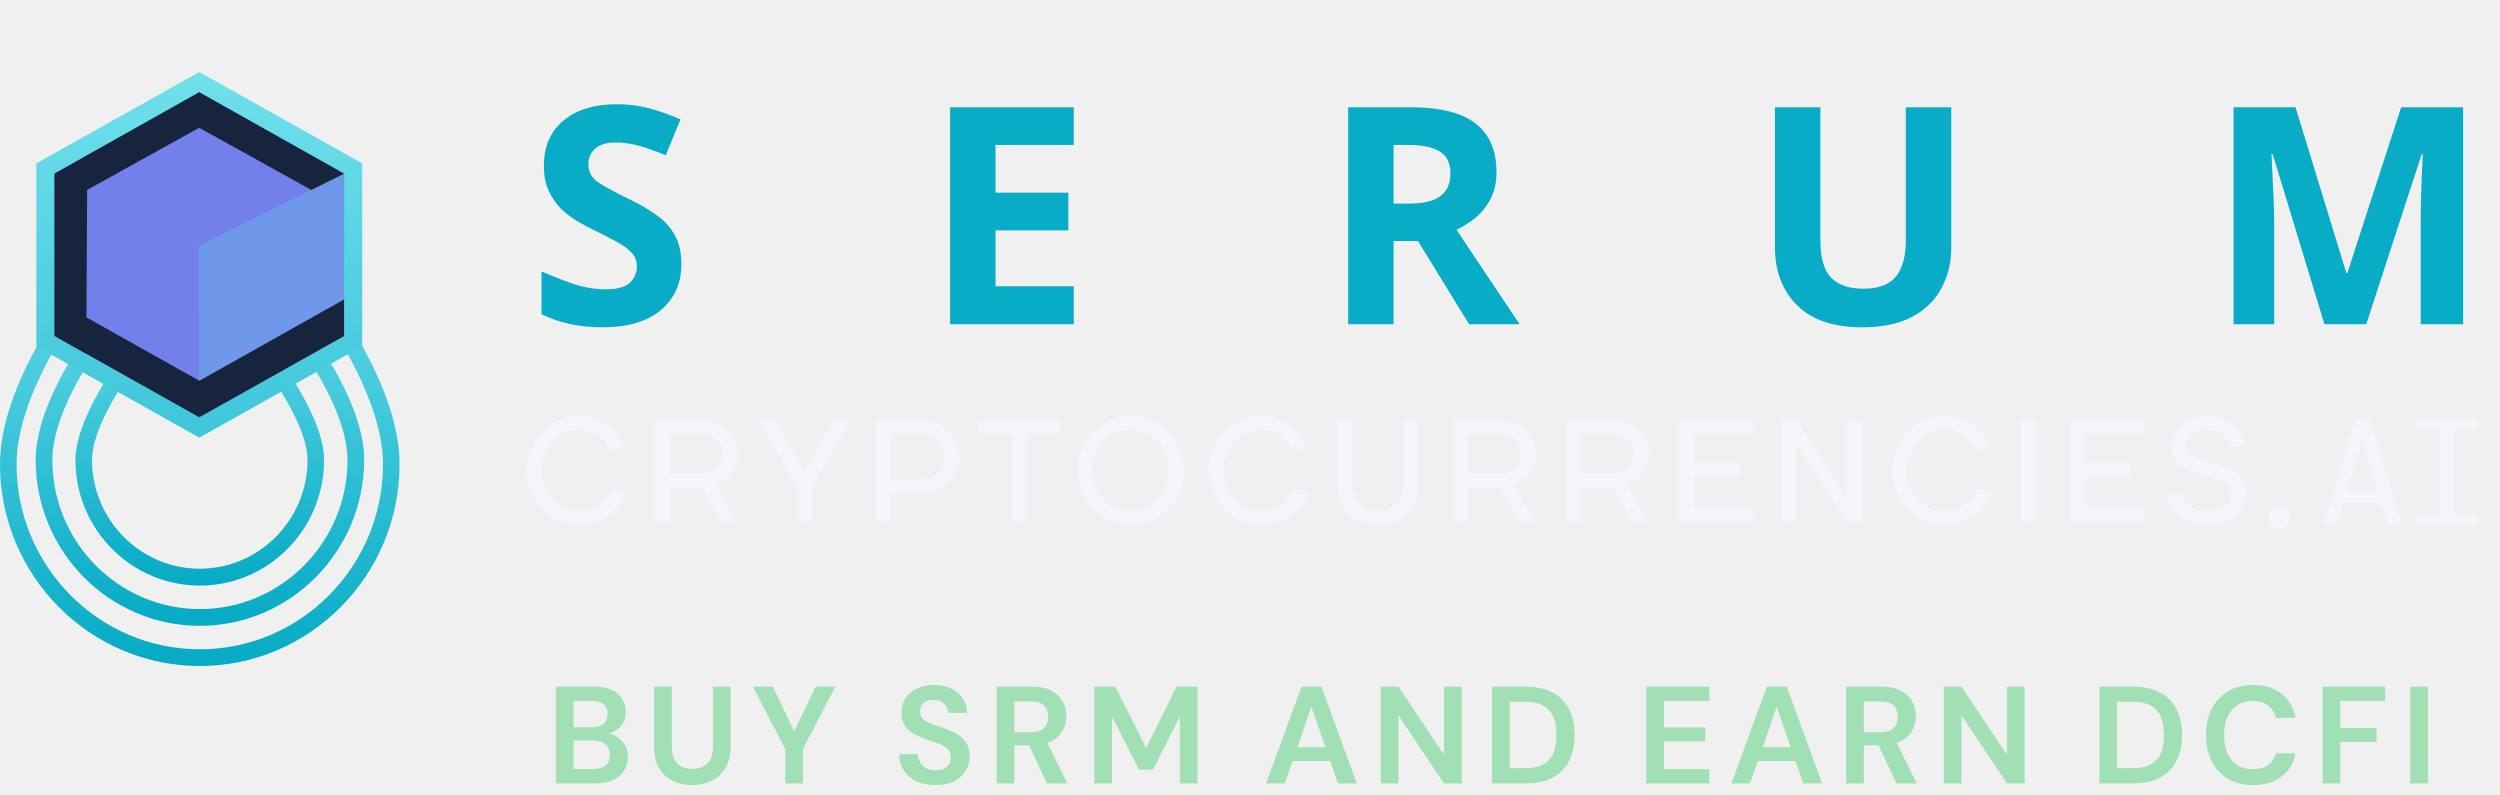
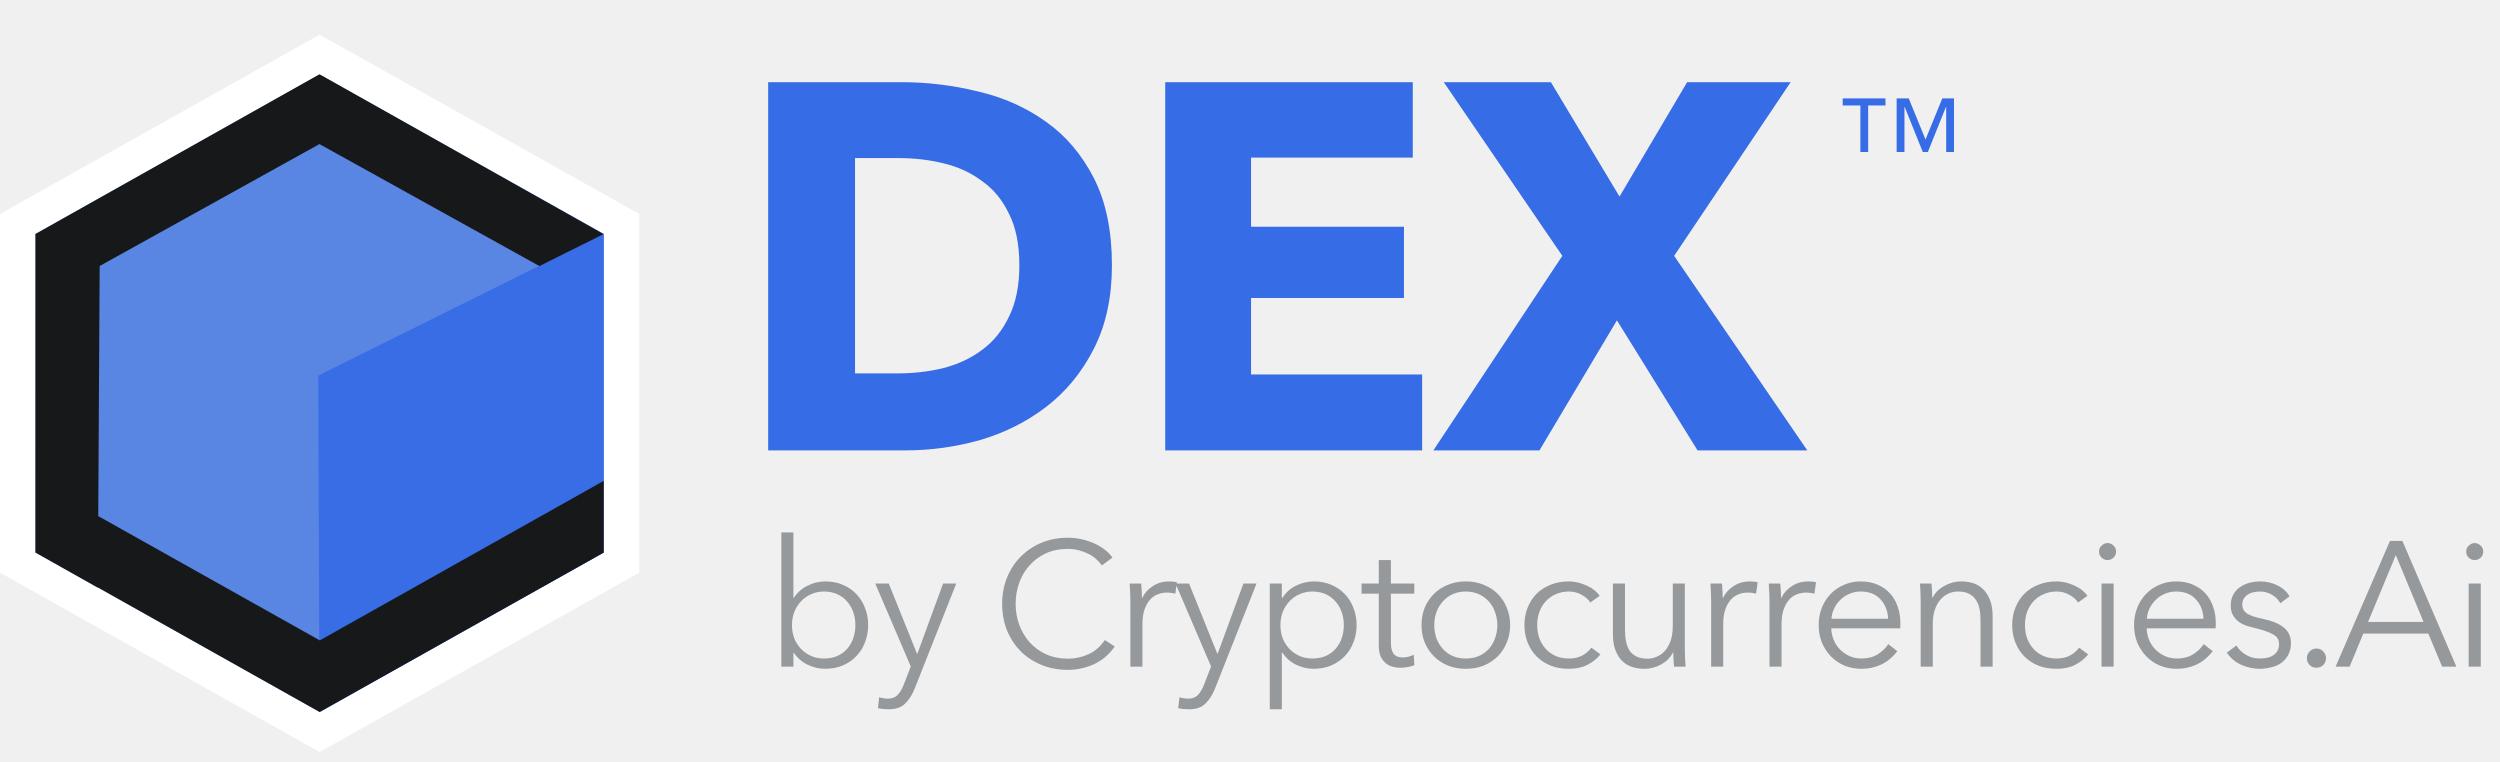
- <svg xmlns="http://www.w3.org/2000/svg" width="217" height="69" viewBox="0 0 217 69" fill="none">
-   <path d="M17.341 50.829C13.612 50.829 10.322 48.913 8.383 46.005C7.225 44.268 6.549 42.177 6.549 39.928C6.549 34.079 16.318 23.751 16.733 23.318L17.244 22.774L17.769 23.304C18.197 23.737 28.132 34.065 28.132 39.914C28.132 42.169 27.455 44.265 26.296 46.005C24.357 48.915 21.068 50.829 17.341 50.829ZM17.258 24.881C16.401 25.817 14.605 27.84 12.822 30.213C9.658 34.428 7.986 37.778 7.986 39.914C7.986 45.12 12.187 49.363 17.341 49.363C22.494 49.363 26.695 45.12 26.695 39.914C26.695 37.778 24.995 34.428 21.776 30.213C19.966 27.854 18.128 25.817 17.258 24.881Z" fill="url(#paint0_linear)" />
-   <path d="M17.341 54.319C9.479 54.319 3.095 47.857 3.095 39.929C3.095 32.168 13.817 21.337 14.273 20.89C14.55 20.611 15.02 20.611 15.296 20.89C15.572 21.169 15.572 21.644 15.296 21.923C15.185 22.035 4.546 32.782 4.546 39.929C4.546 47.061 10.294 52.867 17.355 52.867C24.415 52.867 30.163 47.061 30.163 39.929C30.163 36.998 28.284 32.95 24.719 28.19C21.983 24.547 19.234 21.784 19.206 21.756C18.916 21.477 18.916 21.016 19.206 20.723C19.482 20.43 19.938 20.43 20.229 20.723C20.698 21.183 31.614 32.154 31.614 39.929C31.586 47.857 25.203 54.319 17.341 54.319Z" fill="url(#paint1_linear)" />
-   <path d="M17.341 57.808C7.779 57.808 0 49.95 0 40.291C0 36.299 1.99 31.386 5.9 25.706C8.788 21.518 11.62 18.531 11.745 18.406C12.021 18.113 12.477 18.113 12.767 18.392C13.057 18.671 13.057 19.131 12.781 19.425C12.753 19.453 9.893 22.467 7.074 26.557C3.385 31.903 1.437 36.648 1.437 40.291C1.437 49.141 8.567 56.357 17.341 56.357C26.115 56.357 33.244 49.154 33.244 40.291C33.244 36.648 31.282 31.903 27.565 26.557C24.719 22.467 21.831 19.453 21.804 19.425C21.527 19.131 21.527 18.671 21.817 18.392C22.108 18.113 22.564 18.113 22.84 18.406C23.323 18.908 34.681 30.828 34.681 40.291C34.681 49.95 26.902 57.808 17.341 57.808Z" fill="url(#paint2_linear)" />
-   <path d="M17.298 6.248L31.44 14.183V30.054L17.298 37.989L3.155 30.054V14.183L17.298 6.248Z" fill="url(#paint3_linear)" />
-   <path d="M17.298 8.011L29.869 15.063V29.165L17.298 36.216L4.727 29.165V15.063L17.298 8.011Z" fill="#7380EB" />
-   <path d="M17.236 21.333L29.867 15.06L29.87 29.161L17.293 36.226L17.236 21.333Z" fill="#6E98E9" />
-   <path fill-rule="evenodd" clip-rule="evenodd" d="M17.29 11.09L27.022 16.488L29.862 15.074L17.299 8.008L17.29 8.013L17.28 8.008L4.718 15.074L4.725 15.078L4.723 29.162L7.485 30.717L7.485 30.635V30.704L17.304 36.222V36.214L29.864 29.166V27.587V25.993L17.304 33.05V33.049L7.503 27.551L7.565 16.488L7.561 16.486L17.29 11.09Z" fill="#16253D" />
-   <path d="M50.194 45.574C50.761 45.574 51.28 45.486 51.748 45.324C52.217 45.15 52.624 44.925 52.982 44.639C53.34 44.365 53.636 44.053 53.87 43.704C54.105 43.355 54.278 43.006 54.389 42.645L53.093 42.458C52.982 42.707 52.846 42.944 52.674 43.181C52.501 43.417 52.291 43.617 52.057 43.791C51.823 43.978 51.551 44.115 51.243 44.227C50.934 44.34 50.577 44.389 50.194 44.389C49.775 44.389 49.367 44.302 48.985 44.115C48.602 43.928 48.257 43.679 47.961 43.355C47.665 43.044 47.431 42.67 47.258 42.233C47.073 41.797 46.986 41.336 46.986 40.838C46.986 40.339 47.073 39.878 47.258 39.442C47.431 39.006 47.665 38.632 47.961 38.308C48.257 37.996 48.602 37.747 48.985 37.56C49.367 37.373 49.775 37.286 50.194 37.286C50.552 37.286 50.873 37.336 51.156 37.435C51.44 37.535 51.699 37.66 51.921 37.822C52.131 37.984 52.316 38.171 52.476 38.383C52.637 38.594 52.76 38.819 52.846 39.031L54.142 38.844C54.031 38.507 53.87 38.171 53.648 37.834C53.426 37.51 53.155 37.223 52.822 36.962C52.489 36.7 52.094 36.501 51.662 36.339C51.23 36.176 50.737 36.102 50.194 36.102C49.59 36.102 49.022 36.226 48.479 36.476C47.936 36.725 47.455 37.062 47.048 37.485C46.629 37.921 46.295 38.42 46.061 38.993C45.814 39.566 45.691 40.177 45.691 40.838C45.691 41.498 45.814 42.109 46.061 42.682C46.295 43.255 46.629 43.754 47.048 44.178C47.455 44.614 47.936 44.95 48.479 45.2C49.022 45.449 49.59 45.574 50.194 45.574Z" fill="#F5F5FB" />
-   <path fill-rule="evenodd" clip-rule="evenodd" d="M58.148 42.333H60.923L62.527 45.2H63.884L62.157 42.084C62.502 41.959 62.811 41.772 63.082 41.535C63.317 41.336 63.526 41.062 63.724 40.713C63.909 40.376 64.008 39.94 64.008 39.404C64.008 38.981 63.934 38.594 63.786 38.233C63.638 37.871 63.428 37.56 63.156 37.298C62.873 37.036 62.54 36.837 62.145 36.688C61.75 36.55 61.306 36.476 60.825 36.476H56.852V45.2H58.148V42.333ZM60.8 41.149H58.148V37.66H60.825C61.108 37.66 61.367 37.697 61.602 37.784C61.836 37.871 62.034 37.996 62.194 38.158C62.355 38.32 62.49 38.495 62.577 38.706C62.663 38.918 62.712 39.155 62.712 39.404C62.712 39.641 62.663 39.853 62.577 40.065C62.49 40.277 62.355 40.464 62.194 40.626C62.034 40.788 61.836 40.912 61.602 41C61.367 41.099 61.096 41.149 60.8 41.149Z" fill="#F5F5FB" />
-   <path d="M70.49 42.333V45.2H69.195V42.333C68.639 41.373 68.072 40.389 67.504 39.404C66.924 38.42 66.357 37.448 65.802 36.476H67.282L69.811 40.775H69.873L72.402 36.476H73.883C73.532 37.089 73.177 37.702 72.82 38.319L72.82 38.32L72.819 38.321C72.611 38.681 72.401 39.042 72.192 39.404C71.696 40.247 71.209 41.09 70.73 41.917L70.49 42.333Z" fill="#F5F5FB" />
-   <path fill-rule="evenodd" clip-rule="evenodd" d="M83.262 39.654C83.262 39.217 83.176 38.806 83.016 38.42C82.843 38.033 82.608 37.697 82.3 37.41C81.992 37.124 81.634 36.887 81.214 36.725C80.782 36.563 80.314 36.476 79.808 36.476H76.045V45.2H77.34V42.831H79.808C80.314 42.831 80.782 42.744 81.214 42.582C81.634 42.42 81.992 42.184 82.3 41.897C82.608 41.61 82.843 41.274 83.016 40.887C83.176 40.501 83.262 40.09 83.262 39.654ZM81.967 39.654C81.967 40.252 81.782 40.738 81.399 41.099C81.017 41.461 80.486 41.648 79.808 41.648H77.34V37.66H79.808C80.486 37.66 81.017 37.846 81.399 38.208C81.782 38.569 81.967 39.055 81.967 39.654Z" fill="#F5F5FB" />
-   <path d="M87.837 37.66H84.938V36.476H92.032V37.66H89.132V45.2H87.837V37.66Z" fill="#F5F5FB" />
-   <path fill-rule="evenodd" clip-rule="evenodd" d="M102.758 40.838C102.758 40.177 102.635 39.566 102.388 38.993C102.141 38.42 101.808 37.921 101.389 37.485C100.969 37.062 100.476 36.725 99.92 36.476C99.366 36.226 98.761 36.102 98.131 36.102C97.502 36.102 96.897 36.226 96.343 36.476C95.787 36.725 95.294 37.062 94.874 37.485C94.455 37.921 94.122 38.42 93.875 38.993C93.628 39.566 93.505 40.177 93.505 40.838C93.505 41.498 93.628 42.109 93.875 42.682C94.122 43.255 94.455 43.754 94.874 44.178C95.294 44.614 95.787 44.95 96.343 45.2C96.897 45.449 97.502 45.574 98.131 45.574C98.761 45.574 99.366 45.449 99.92 45.2C100.476 44.95 100.969 44.614 101.389 44.178C101.808 43.754 102.141 43.255 102.388 42.682C102.635 42.109 102.758 41.498 102.758 40.838ZM94.8 40.838C94.8 40.339 94.887 39.878 95.072 39.442C95.257 39.006 95.492 38.632 95.8 38.308C96.108 37.996 96.453 37.747 96.86 37.56C97.268 37.373 97.687 37.286 98.131 37.286C98.575 37.286 98.995 37.373 99.402 37.56C99.81 37.747 100.155 37.996 100.463 38.308C100.771 38.632 101.006 39.006 101.191 39.442C101.376 39.878 101.463 40.339 101.463 40.838C101.463 41.336 101.376 41.797 101.191 42.233C101.006 42.67 100.771 43.044 100.463 43.355C100.155 43.679 99.81 43.928 99.402 44.115C98.995 44.302 98.575 44.389 98.131 44.389C97.687 44.389 97.268 44.302 96.86 44.115C96.453 43.928 96.108 43.679 95.8 43.355C95.492 43.044 95.257 42.67 95.072 42.233C94.887 41.797 94.8 41.336 94.8 40.838Z" fill="#F5F5FB" />
-   <path d="M110.978 45.324C110.51 45.486 109.992 45.574 109.424 45.574C108.819 45.574 108.252 45.449 107.709 45.2C107.167 44.95 106.686 44.614 106.279 44.178C105.859 43.754 105.525 43.255 105.292 42.682C105.044 42.109 104.921 41.498 104.921 40.838C104.921 40.177 105.044 39.566 105.292 38.993C105.525 38.42 105.859 37.921 106.279 37.485C106.686 37.062 107.167 36.725 107.709 36.476C108.252 36.226 108.819 36.102 109.424 36.102C109.967 36.102 110.461 36.176 110.892 36.339C111.324 36.501 111.719 36.7 112.052 36.962C112.385 37.223 112.657 37.51 112.879 37.834C113.101 38.171 113.261 38.507 113.372 38.844L112.077 39.031C111.991 38.819 111.867 38.594 111.707 38.383C111.547 38.171 111.361 37.984 111.151 37.822C110.929 37.66 110.67 37.535 110.386 37.435C110.103 37.336 109.782 37.286 109.424 37.286C109.005 37.286 108.597 37.373 108.216 37.56C107.833 37.747 107.487 37.996 107.191 38.308C106.895 38.632 106.66 39.006 106.488 39.442C106.303 39.878 106.216 40.339 106.216 40.838C106.216 41.336 106.303 41.797 106.488 42.233C106.66 42.67 106.895 43.044 107.191 43.355C107.487 43.679 107.833 43.928 108.216 44.115C108.597 44.302 109.005 44.389 109.424 44.389C109.806 44.389 110.164 44.34 110.473 44.227C110.782 44.115 111.053 43.978 111.287 43.791C111.521 43.617 111.731 43.417 111.904 43.181C112.077 42.944 112.213 42.707 112.323 42.458L113.619 42.645C113.508 43.006 113.335 43.355 113.101 43.704C112.866 44.053 112.57 44.365 112.213 44.639C111.855 44.925 111.448 45.15 110.978 45.324Z" fill="#F5F5FB" />
-   <path d="M119.598 44.389C119.277 44.389 118.981 44.327 118.71 44.215C118.438 44.103 118.204 43.941 118.007 43.729C117.809 43.517 117.661 43.268 117.55 42.969C117.439 42.67 117.378 42.333 117.378 41.959V36.476H116.082V41.959C116.082 42.508 116.169 43.006 116.341 43.442C116.501 43.891 116.749 44.277 117.057 44.589C117.365 44.9 117.735 45.15 118.167 45.324C118.599 45.486 119.067 45.573 119.598 45.573C120.129 45.573 120.61 45.486 121.041 45.324C121.474 45.15 121.843 44.9 122.152 44.589C122.461 44.277 122.695 43.891 122.868 43.442C123.028 43.006 123.114 42.508 123.114 41.959V36.476H121.819V41.959C121.819 42.333 121.769 42.67 121.659 42.969C121.547 43.268 121.387 43.517 121.19 43.729C120.992 43.941 120.758 44.103 120.487 44.215C120.215 44.327 119.919 44.389 119.598 44.389Z" fill="#F5F5FB" />
-   <path fill-rule="evenodd" clip-rule="evenodd" d="M130.208 42.333H127.431V45.2H126.136V36.476H130.109C130.59 36.476 131.034 36.55 131.43 36.688C131.824 36.837 132.157 37.036 132.441 37.298C132.712 37.56 132.922 37.871 133.07 38.233C133.218 38.594 133.292 38.981 133.292 39.404C133.292 39.94 133.193 40.376 133.008 40.713C132.811 41.062 132.601 41.336 132.367 41.535C132.096 41.772 131.787 41.959 131.441 42.084L133.169 45.2H131.811L130.208 42.333ZM127.431 41.149H130.084C130.381 41.149 130.652 41.099 130.887 41C131.12 40.912 131.318 40.788 131.478 40.626C131.639 40.464 131.775 40.277 131.861 40.065C131.947 39.853 131.997 39.641 131.997 39.404C131.997 39.155 131.947 38.918 131.861 38.706C131.775 38.495 131.639 38.32 131.478 38.158C131.318 37.996 131.12 37.871 130.887 37.784C130.652 37.697 130.393 37.66 130.109 37.66H127.431V41.149Z" fill="#F5F5FB" />
-   <path fill-rule="evenodd" clip-rule="evenodd" d="M137.245 42.333H140.021L141.625 45.2H142.982L141.255 42.084C141.601 41.959 141.909 41.772 142.18 41.535C142.415 41.336 142.624 41.062 142.822 40.713C143.006 40.376 143.105 39.94 143.105 39.404C143.105 38.981 143.032 38.594 142.883 38.233C142.735 37.871 142.525 37.56 142.254 37.298C141.97 37.036 141.637 36.837 141.243 36.688C140.847 36.55 140.403 36.476 139.922 36.476H135.95V45.2H137.245V42.333ZM139.898 41.149H137.245V37.66H139.922C140.207 37.66 140.465 37.697 140.7 37.784C140.934 37.871 141.131 37.996 141.292 38.158C141.452 38.32 141.588 38.495 141.674 38.706C141.761 38.918 141.81 39.155 141.81 39.404C141.81 39.641 141.761 39.853 141.674 40.065C141.588 40.277 141.452 40.464 141.292 40.626C141.131 40.788 140.934 40.912 140.7 41C140.465 41.099 140.194 41.149 139.898 41.149Z" fill="#F5F5FB" />
-   <path d="M147.058 44.016H152.117V45.2H145.763V36.476H152.117V37.66H147.058V40.214H151.068V41.398H147.058V44.016Z" fill="#F5F5FB" />
-   <path d="M160.202 43.019L156.008 36.476H154.588V45.2H155.884V38.657H156.008L160.202 45.2H161.621V36.476H160.326V43.019H160.202Z" fill="#F5F5FB" />
-   <path d="M170.269 45.324C169.8 45.486 169.282 45.574 168.714 45.574C168.11 45.574 167.542 45.449 166.999 45.2C166.457 44.95 165.975 44.614 165.568 44.178C165.149 43.754 164.816 43.255 164.581 42.682C164.335 42.109 164.211 41.498 164.211 40.838C164.211 40.177 164.335 39.566 164.581 38.993C164.816 38.42 165.149 37.921 165.568 37.485C165.975 37.062 166.457 36.725 166.999 36.476C167.542 36.226 168.11 36.102 168.714 36.102C169.257 36.102 169.75 36.176 170.183 36.339C170.614 36.501 171.009 36.7 171.342 36.962C171.676 37.223 171.947 37.51 172.169 37.834C172.391 38.171 172.551 38.507 172.662 38.844L171.367 39.031C171.28 38.819 171.157 38.594 170.997 38.383C170.836 38.171 170.651 37.984 170.441 37.822C170.219 37.66 169.961 37.535 169.676 37.435C169.392 37.336 169.072 37.286 168.714 37.286C168.295 37.286 167.888 37.373 167.505 37.56C167.123 37.747 166.777 37.996 166.481 38.308C166.185 38.632 165.951 39.006 165.778 39.442C165.593 39.878 165.507 40.339 165.507 40.838C165.507 41.336 165.593 41.797 165.778 42.233C165.951 42.67 166.185 43.044 166.481 43.355C166.777 43.679 167.123 43.928 167.505 44.115C167.888 44.302 168.295 44.389 168.714 44.389C169.097 44.389 169.454 44.34 169.763 44.227C170.071 44.115 170.342 43.978 170.577 43.791C170.812 43.617 171.021 43.417 171.194 43.181C171.367 42.944 171.502 42.707 171.613 42.458L172.909 42.645C172.798 43.006 172.625 43.355 172.391 43.704C172.156 44.053 171.86 44.365 171.502 44.639C171.144 44.925 170.737 45.15 170.269 45.324Z" fill="#F5F5FB" />
-   <path d="M176.667 36.476H175.372V45.2H176.667V36.476Z" fill="#F5F5FB" />
-   <path d="M180.987 44.016H186.045V45.2H179.692V36.476H186.045V37.66H180.987V40.214H184.996V41.398H180.987V44.016Z" fill="#F5F5FB" />
-   <path d="M193.699 42.769C193.699 42.969 193.65 43.168 193.551 43.355C193.452 43.554 193.317 43.729 193.132 43.879C192.946 44.041 192.737 44.165 192.478 44.252C192.218 44.34 191.923 44.389 191.602 44.389C191.281 44.389 190.997 44.34 190.738 44.252C190.479 44.165 190.244 44.053 190.059 43.891C189.874 43.741 189.714 43.567 189.578 43.355C189.443 43.156 189.331 42.944 189.258 42.707L187.962 42.894C188.085 43.28 188.246 43.642 188.456 43.966C188.665 44.302 188.912 44.576 189.208 44.813C189.505 45.05 189.85 45.237 190.244 45.374C190.639 45.511 191.096 45.574 191.602 45.574C192.132 45.574 192.601 45.499 193.02 45.349C193.44 45.187 193.798 44.988 194.094 44.726C194.377 44.477 194.599 44.178 194.76 43.841C194.92 43.505 194.995 43.143 194.995 42.769C194.995 42.383 194.92 42.059 194.773 41.797C194.612 41.536 194.414 41.299 194.18 41.112C193.933 40.925 193.65 40.775 193.341 40.651C193.02 40.526 192.7 40.414 192.379 40.314C192.164 40.258 191.954 40.196 191.75 40.136L191.748 40.136C191.636 40.103 191.525 40.071 191.417 40.04C191.096 39.953 190.812 39.841 190.578 39.728C190.331 39.616 190.134 39.479 189.986 39.317C189.825 39.155 189.751 38.956 189.751 38.719C189.751 38.544 189.8 38.37 189.887 38.196C189.973 38.033 190.109 37.871 190.27 37.734C190.43 37.597 190.615 37.498 190.849 37.41C191.071 37.323 191.318 37.286 191.602 37.286C191.897 37.286 192.157 37.323 192.379 37.398C192.601 37.473 192.798 37.572 192.971 37.709C193.132 37.847 193.267 37.996 193.378 38.183C193.489 38.37 193.576 38.569 193.638 38.781L194.933 38.594C194.847 38.258 194.711 37.934 194.526 37.622C194.34 37.323 194.106 37.062 193.823 36.837C193.539 36.613 193.218 36.438 192.847 36.301C192.478 36.164 192.058 36.102 191.602 36.102C191.121 36.102 190.688 36.176 190.306 36.314C189.924 36.463 189.591 36.663 189.32 36.899C189.036 37.136 188.826 37.423 188.678 37.734C188.529 38.046 188.456 38.383 188.456 38.719C188.456 39.105 188.529 39.442 188.69 39.703C188.838 39.978 189.036 40.214 189.282 40.401C189.516 40.588 189.8 40.75 190.121 40.875C190.43 41 190.751 41.112 191.084 41.212C191.404 41.311 191.725 41.398 192.045 41.486C192.354 41.573 192.638 41.673 192.885 41.785C193.119 41.897 193.317 42.034 193.477 42.184C193.625 42.346 193.699 42.533 193.699 42.769Z" fill="#F5F5FB" />
-   <path d="M197.831 45.887C197.567 45.887 197.34 45.791 197.151 45.6C196.962 45.41 196.868 45.181 196.868 44.914C196.868 44.643 196.962 44.415 197.151 44.227C197.344 44.036 197.571 43.941 197.831 43.941C198.091 43.941 198.315 44.036 198.505 44.227C198.698 44.415 198.794 44.643 198.794 44.914C198.794 45.181 198.7 45.41 198.51 45.6C198.321 45.791 198.095 45.887 197.831 45.887ZM202.812 45.606H201.667L204.491 36.342H205.703L208.545 45.606H207.287L206.66 43.571H203.433L202.812 45.606ZM203.717 42.646H206.394L205.289 39.129L205.029 38.198L204.798 39.129L203.717 42.646ZM209.756 45.606V44.681H211.772V37.273H209.756V36.342H214.98V37.273H212.966V44.681H214.98V45.606H209.756Z" fill="#F5F5FB" />
-   <path d="M59.144 22.923C59.144 24.594 58.544 25.931 57.342 26.933C56.158 27.918 54.469 28.411 52.276 28.411C50.308 28.411 48.55 28.033 47 27.276V23.556C47.888 23.944 48.802 24.304 49.742 24.638C50.7 24.955 51.649 25.113 52.589 25.113C53.564 25.113 54.252 24.928 54.652 24.559C55.07 24.172 55.279 23.689 55.279 23.108C55.279 22.633 55.114 22.229 54.783 21.895C54.469 21.56 54.043 21.253 53.503 20.971C52.963 20.672 52.345 20.355 51.649 20.021C51.214 19.81 50.743 19.564 50.239 19.283C49.733 18.984 49.246 18.623 48.776 18.201C48.323 17.761 47.949 17.234 47.653 16.618C47.357 16.003 47.209 15.264 47.209 14.402C47.209 12.713 47.775 11.403 48.907 10.471C50.038 9.521 51.579 9.046 53.529 9.046C54.504 9.046 55.427 9.161 56.297 9.389C57.185 9.618 58.108 9.943 59.066 10.366L57.786 13.479C56.933 13.127 56.167 12.854 55.488 12.661C54.809 12.467 54.112 12.371 53.398 12.371C52.65 12.371 52.075 12.546 51.675 12.898C51.274 13.25 51.074 13.707 51.074 14.27C51.074 14.938 51.37 15.466 51.962 15.853C52.554 16.24 53.433 16.715 54.6 17.278C55.558 17.735 56.367 18.21 57.029 18.702C57.708 19.195 58.23 19.775 58.596 20.444C58.961 21.112 59.144 21.939 59.144 22.923ZM93.203 28.147H82.47V9.31H93.203V12.582H86.413V16.724H92.734V19.995H86.413V24.849H93.203V28.147ZM122.452 9.31C124.994 9.31 126.865 9.776 128.067 10.709C129.286 11.641 129.895 13.056 129.895 14.956C129.895 15.818 129.73 16.574 129.399 17.225C129.086 17.858 128.659 18.403 128.119 18.861C127.597 19.3 127.031 19.661 126.422 19.942L131.906 28.147H127.519L123.079 20.918H120.963V28.147H117.02V9.31H122.452ZM122.165 12.582H120.963V17.673H122.243C123.549 17.673 124.48 17.453 125.037 17.014C125.612 16.574 125.899 15.923 125.899 15.062C125.899 14.165 125.594 13.531 124.985 13.162C124.393 12.775 123.453 12.582 122.165 12.582ZM169.37 21.499C169.37 22.8 169.083 23.979 168.509 25.034C167.952 26.072 167.098 26.898 165.949 27.514C164.817 28.112 163.381 28.411 161.64 28.411C159.168 28.411 157.287 27.778 155.999 26.511C154.71 25.227 154.066 23.539 154.066 21.446V9.31H158.009V20.839C158.009 22.387 158.323 23.477 158.95 24.111C159.576 24.744 160.508 25.06 161.744 25.06C163.032 25.06 163.965 24.717 164.539 24.032C165.131 23.346 165.427 22.273 165.427 20.813V9.31H169.37V21.499ZM201.761 28.147L197.269 13.373H197.164C197.181 13.725 197.207 14.252 197.242 14.956C197.277 15.659 197.312 16.416 197.346 17.225C197.382 18.016 197.399 18.737 197.399 19.388V28.147H193.873V9.31H199.253L203.667 23.715H203.745L208.42 9.31H213.8V28.147H210.117V19.23C210.117 18.632 210.126 17.946 210.143 17.172C210.179 16.398 210.205 15.668 210.222 14.982C210.257 14.279 210.283 13.751 210.3 13.399H210.196L205.39 28.147H201.761Z" fill="#09ACC7" />
-   <path d="M48.252 68V59.6H51.623C52.495 59.6 53.16 59.804 53.615 60.212C54.08 60.612 54.312 61.128 54.312 61.76C54.312 62.288 54.167 62.712 53.88 63.032C53.599 63.344 53.255 63.556 52.847 63.668C53.328 63.764 53.724 64.004 54.035 64.388C54.347 64.764 54.504 65.204 54.504 65.708C54.504 66.372 54.264 66.92 53.783 67.352C53.303 67.784 52.623 68 51.743 68H48.252ZM49.788 63.128H51.395C51.828 63.128 52.16 63.028 52.392 62.828C52.623 62.628 52.739 62.344 52.739 61.976C52.739 61.624 52.623 61.348 52.392 61.148C52.167 60.94 51.828 60.836 51.371 60.836H49.788V63.128ZM49.788 66.752H51.504C51.959 66.752 52.312 66.648 52.559 66.44C52.816 66.224 52.944 65.924 52.944 65.54C52.944 65.148 52.812 64.84 52.547 64.616C52.283 64.392 51.928 64.28 51.48 64.28H49.788V66.752ZM60.062 68.144C59.446 68.144 58.89 68.024 58.394 67.784C57.898 67.536 57.502 67.164 57.206 66.668C56.918 66.172 56.774 65.544 56.774 64.784V59.6H58.31V64.796C58.31 65.452 58.466 65.94 58.778 66.26C59.098 66.58 59.538 66.74 60.098 66.74C60.65 66.74 61.086 66.58 61.406 66.26C61.726 65.94 61.886 65.452 61.886 64.796V59.6H63.422V64.784C63.422 65.544 63.27 66.172 62.966 66.668C62.662 67.164 62.254 67.536 61.742 67.784C61.238 68.024 60.678 68.144 60.062 68.144ZM68.162 68V65.012L65.342 59.6H67.082L68.942 63.476L70.79 59.6H72.506L69.698 65.012V68H68.162ZM81.217 68.144C80.601 68.144 80.057 68.04 79.585 67.832C79.113 67.616 78.741 67.312 78.469 66.92C78.197 66.52 78.057 66.036 78.049 65.468H79.669C79.685 65.86 79.825 66.192 80.089 66.464C80.361 66.728 80.733 66.86 81.205 66.86C81.613 66.86 81.937 66.764 82.177 66.572C82.417 66.372 82.537 66.108 82.537 65.78C82.537 65.436 82.429 65.168 82.213 64.976C82.005 64.784 81.725 64.628 81.373 64.508C81.021 64.388 80.645 64.26 80.245 64.124C79.597 63.9 79.101 63.612 78.757 63.26C78.421 62.908 78.253 62.44 78.253 61.856C78.245 61.36 78.361 60.936 78.601 60.584C78.849 60.224 79.185 59.948 79.609 59.756C80.033 59.556 80.521 59.456 81.073 59.456C81.633 59.456 82.125 59.556 82.549 59.756C82.981 59.956 83.317 60.236 83.557 60.596C83.805 60.956 83.937 61.384 83.953 61.88H82.309C82.301 61.584 82.185 61.324 81.961 61.1C81.745 60.868 81.441 60.752 81.049 60.752C80.713 60.744 80.429 60.828 80.197 61.004C79.973 61.172 79.861 61.42 79.861 61.748C79.861 62.028 79.949 62.252 80.125 62.42C80.301 62.58 80.541 62.716 80.845 62.828C81.149 62.94 81.497 63.06 81.889 63.188C82.305 63.332 82.685 63.5 83.029 63.692C83.373 63.884 83.649 64.14 83.857 64.46C84.065 64.772 84.169 65.176 84.169 65.672C84.169 66.112 84.057 66.52 83.833 66.896C83.609 67.272 83.277 67.576 82.837 67.808C82.397 68.032 81.857 68.144 81.217 68.144ZM86.509 68V59.6H89.593C90.265 59.6 90.817 59.716 91.249 59.948C91.689 60.172 92.017 60.48 92.233 60.872C92.449 61.256 92.557 61.684 92.557 62.156C92.557 62.668 92.421 63.136 92.149 63.56C91.885 63.984 91.469 64.292 90.901 64.484L92.641 68H90.877L89.317 64.688H88.045V68H86.509ZM88.045 63.56H89.497C90.009 63.56 90.385 63.436 90.625 63.188C90.865 62.94 90.985 62.612 90.985 62.204C90.985 61.804 90.865 61.484 90.625 61.244C90.393 61.004 90.013 60.884 89.485 60.884H88.045V63.56ZM94.986 68V59.6H96.81L99.486 64.928L102.126 59.6H103.95V68H102.414V62.204L100.074 66.8H98.862L96.522 62.204V68H94.986ZM109.899 68L112.971 59.6H114.699L117.771 68H116.139L115.467 66.056H112.191L111.507 68H109.899ZM112.611 64.856H115.047L113.823 61.364L112.611 64.856ZM119.853 68V59.6H121.389L125.337 65.516V59.6H126.873V68H125.337L121.389 62.096V68H119.853ZM129.502 68V59.6H132.37C133.354 59.6 134.162 59.776 134.794 60.128C135.434 60.472 135.906 60.96 136.21 61.592C136.522 62.216 136.678 62.952 136.678 63.8C136.678 64.648 136.522 65.388 136.21 66.02C135.906 66.644 135.434 67.132 134.794 67.484C134.162 67.828 133.354 68 132.37 68H129.502ZM131.038 66.68H132.298C133.002 66.68 133.558 66.568 133.966 66.344C134.374 66.112 134.666 65.784 134.842 65.36C135.018 64.928 135.106 64.408 135.106 63.8C135.106 63.2 135.018 62.684 134.842 62.252C134.666 61.82 134.374 61.488 133.966 61.256C133.558 61.024 133.002 60.908 132.298 60.908H131.038V66.68ZM142.892 68V59.6H148.376V60.836H144.428V63.14H148.016V64.34H144.428V66.764H148.376V68H142.892ZM150.29 68L153.362 59.6H155.09L158.162 68H156.53L155.858 66.056H152.582L151.898 68H150.29ZM153.002 64.856H155.438L154.214 61.364L153.002 64.856ZM160.244 68V59.6H163.328C164 59.6 164.552 59.716 164.984 59.948C165.424 60.172 165.752 60.48 165.968 60.872C166.184 61.256 166.292 61.684 166.292 62.156C166.292 62.668 166.156 63.136 165.884 63.56C165.62 63.984 165.204 64.292 164.636 64.484L166.376 68H164.612L163.052 64.688H161.78V68H160.244ZM161.78 63.56H163.232C163.744 63.56 164.12 63.436 164.36 63.188C164.6 62.94 164.72 62.612 164.72 62.204C164.72 61.804 164.6 61.484 164.36 61.244C164.128 61.004 163.748 60.884 163.22 60.884H161.78V63.56ZM168.72 68V59.6H170.256L174.204 65.516V59.6H175.74V68H174.204L170.256 62.096V68H168.72ZM182.228 68V59.6H185.096C186.08 59.6 186.888 59.776 187.52 60.128C188.16 60.472 188.632 60.96 188.936 61.592C189.248 62.216 189.404 62.952 189.404 63.8C189.404 64.648 189.248 65.388 188.936 66.02C188.632 66.644 188.16 67.132 187.52 67.484C186.888 67.828 186.08 68 185.096 68H182.228ZM183.764 66.68H185.024C185.728 66.68 186.284 66.568 186.692 66.344C187.1 66.112 187.392 65.784 187.568 65.36C187.744 64.928 187.832 64.408 187.832 63.8C187.832 63.2 187.744 62.684 187.568 62.252C187.392 61.82 187.1 61.488 186.692 61.256C186.284 61.024 185.728 60.908 185.024 60.908H183.764V66.68ZM195.563 68.144C194.715 68.144 193.987 67.964 193.379 67.604C192.771 67.236 192.303 66.728 191.975 66.08C191.647 65.424 191.483 64.668 191.483 63.812C191.483 62.956 191.647 62.2 191.975 61.544C192.303 60.888 192.771 60.376 193.379 60.008C193.987 59.64 194.715 59.456 195.563 59.456C196.571 59.456 197.395 59.708 198.035 60.212C198.683 60.708 199.087 61.408 199.247 62.312H197.555C197.451 61.856 197.227 61.5 196.883 61.244C196.547 60.98 196.099 60.848 195.539 60.848C194.763 60.848 194.155 61.112 193.715 61.64C193.275 62.168 193.055 62.892 193.055 63.812C193.055 64.732 193.275 65.456 193.715 65.984C194.155 66.504 194.763 66.764 195.539 66.764C196.099 66.764 196.547 66.644 196.883 66.404C197.227 66.156 197.451 65.816 197.555 65.384H199.247C199.087 66.248 198.683 66.924 198.035 67.412C197.395 67.9 196.571 68.144 195.563 68.144ZM201.607 68V59.6H207.031V60.836H203.143V63.188H206.287V64.4H203.143V68H201.607ZM209.216 68V59.6H210.752V68H209.216Z" fill="#A1E0B5" />
-   <defs>
-     <linearGradient id="paint0_linear" x1="17.34" y1="50.833" x2="17.34" y2="22.781" gradientUnits="userSpaceOnUse">
-       <stop stop-color="#05AAC5" />
-       <stop offset="1" stop-color="#71E0EC" />
-     </linearGradient>
-     <linearGradient id="paint1_linear" x1="17.341" y1="54.317" x2="17.341" y2="20.512" gradientUnits="userSpaceOnUse">
-       <stop stop-color="#05AAC5" />
-       <stop offset="1" stop-color="#71E0EC" />
-     </linearGradient>
-     <linearGradient id="paint2_linear" x1="17.341" y1="57.804" x2="17.341" y2="18.182" gradientUnits="userSpaceOnUse">
-       <stop stop-color="#05AAC5" />
-       <stop offset="1" stop-color="#71E0EC" />
-     </linearGradient>
-     <linearGradient id="paint3_linear" x1="17.298" y1="6.248" x2="17.298" y2="37.989" gradientUnits="userSpaceOnUse">
-       <stop stop-color="#70E0EC" />
-       <stop offset="1" stop-color="#3EC6DA" />
-     </linearGradient>
-   </defs>
+ <svg xmlns="http://www.w3.org/2000/svg" width="105" height="32" viewBox="0 0 105 32" fill="none">
+   <path d="M13.424 1.455L26.848 8.987V24.052L20.136 27.818L13.424 31.584L0 24.052V8.987L13.424 1.455Z" fill="white" />
+   <path d="M13.424 3.129L25.357 9.822V23.208L13.424 29.901L1.492 23.208V9.822L13.424 3.129Z" fill="#5985E3" />
+   <path d="M13.366 15.774L25.355 9.82L25.358 23.204L13.42 29.91L13.366 15.774Z" fill="#386DE6" />
+   <path fill-rule="evenodd" clip-rule="evenodd" d="M13.417 6.051L22.655 11.175L25.35 9.833L13.426 3.126L13.417 3.131L13.408 3.126L1.484 9.833L1.49 9.836L1.488 23.205L4.109 24.682L4.11 24.604V24.669L13.43 29.907V29.899L25.353 23.209V21.71V20.197L13.43 26.896V26.895L4.126 21.676L4.186 11.175L4.182 11.174L13.417 6.051Z" fill="#17181A" />
+   <path d="M46.701 11.14C46.701 12.494 46.446 13.666 45.937 14.656C45.441 15.632 44.779 16.44 43.949 17.081C43.133 17.707 42.209 18.173 41.175 18.479C40.141 18.77 39.093 18.916 38.029 18.916H32.263V3.451H37.855C38.947 3.451 40.024 3.582 41.087 3.844C42.15 4.092 43.097 4.514 43.927 5.111C44.757 5.694 45.427 6.48 45.937 7.47C46.446 8.46 46.701 9.684 46.701 11.14ZM42.813 11.14C42.813 10.266 42.667 9.545 42.376 8.977C42.099 8.395 41.721 7.936 41.24 7.601C40.774 7.252 40.236 7.004 39.624 6.859C39.027 6.713 38.408 6.64 37.767 6.64H35.911V15.683H37.68C38.35 15.683 38.99 15.61 39.602 15.465C40.228 15.304 40.774 15.05 41.24 14.7C41.721 14.351 42.099 13.885 42.376 13.302C42.667 12.72 42.813 11.999 42.813 11.14ZM48.94 18.916V3.451H59.337V6.618H52.544V9.523H58.966V12.516H52.544V15.727H59.73V18.916H48.94ZM71.297 18.916L67.911 13.455L64.657 18.916H60.201L65.618 10.746L60.638 3.451H65.137L68.02 8.256L70.86 3.451H75.207L70.314 10.746L75.906 18.916H71.297Z" fill="#366CE5" />
+   <path d="M33.323 27.411V28H32.816V22.36H33.323V25.113H33.338C33.487 24.884 33.681 24.713 33.92 24.598C34.158 24.479 34.405 24.419 34.658 24.419C34.932 24.419 35.178 24.466 35.397 24.561C35.621 24.655 35.81 24.785 35.964 24.949C36.123 25.113 36.245 25.307 36.329 25.531C36.419 25.755 36.464 25.996 36.464 26.254C36.464 26.513 36.419 26.754 36.329 26.978C36.245 27.202 36.123 27.396 35.964 27.56C35.81 27.724 35.621 27.853 35.397 27.948C35.178 28.042 34.932 28.09 34.658 28.09C34.405 28.09 34.158 28.032 33.92 27.918C33.681 27.804 33.487 27.634 33.338 27.411H33.323ZM35.926 26.254C35.926 26.06 35.897 25.879 35.837 25.71C35.777 25.536 35.69 25.387 35.576 25.262C35.467 25.133 35.33 25.031 35.166 24.956C35.002 24.882 34.815 24.844 34.606 24.844C34.412 24.844 34.233 24.882 34.069 24.956C33.905 25.026 33.763 25.125 33.644 25.255C33.524 25.379 33.43 25.528 33.36 25.702C33.296 25.871 33.263 26.055 33.263 26.254C33.263 26.453 33.296 26.64 33.36 26.814C33.43 26.983 33.524 27.13 33.644 27.254C33.763 27.378 33.905 27.478 34.069 27.552C34.233 27.622 34.412 27.657 34.606 27.657C34.815 27.657 35.002 27.622 35.166 27.552C35.33 27.478 35.467 27.378 35.576 27.254C35.69 27.125 35.777 26.976 35.837 26.806C35.897 26.632 35.926 26.448 35.926 26.254ZM38.514 27.455H38.529L39.61 24.509H40.162L38.424 28.903C38.32 29.171 38.185 29.385 38.021 29.544C37.862 29.708 37.631 29.79 37.328 29.79C37.173 29.79 37.022 29.776 36.873 29.746L36.925 29.283C37.044 29.323 37.168 29.343 37.298 29.343C37.472 29.343 37.609 29.288 37.708 29.179C37.807 29.074 37.895 28.923 37.969 28.724L38.253 27.992L36.761 24.509H37.328L38.514 27.455ZM46.82 27.15C46.731 27.284 46.621 27.411 46.492 27.53C46.368 27.649 46.221 27.754 46.052 27.843C45.888 27.933 45.704 28.003 45.5 28.052C45.301 28.107 45.082 28.134 44.843 28.134C44.445 28.134 44.077 28.065 43.739 27.925C43.401 27.786 43.11 27.595 42.866 27.351C42.623 27.102 42.431 26.809 42.292 26.471C42.158 26.133 42.09 25.762 42.09 25.359C42.09 24.956 42.16 24.586 42.299 24.248C42.439 23.909 42.63 23.619 42.874 23.375C43.123 23.126 43.413 22.932 43.747 22.793C44.085 22.654 44.45 22.584 44.843 22.584C45.037 22.584 45.226 22.604 45.41 22.644C45.599 22.683 45.776 22.741 45.94 22.815C46.104 22.885 46.253 22.972 46.388 23.076C46.522 23.176 46.634 23.29 46.723 23.42L46.276 23.748C46.221 23.663 46.146 23.579 46.052 23.494C45.962 23.41 45.855 23.335 45.731 23.27C45.607 23.206 45.47 23.154 45.321 23.114C45.176 23.074 45.02 23.054 44.851 23.054C44.508 23.054 44.199 23.116 43.926 23.241C43.657 23.365 43.428 23.534 43.239 23.748C43.05 23.957 42.906 24.2 42.807 24.479C42.707 24.757 42.657 25.051 42.657 25.359C42.657 25.668 42.707 25.961 42.807 26.239C42.911 26.518 43.058 26.764 43.247 26.978C43.436 27.187 43.665 27.354 43.933 27.478C44.207 27.602 44.513 27.664 44.851 27.664C45.154 27.664 45.443 27.602 45.716 27.478C45.99 27.354 46.218 27.154 46.402 26.881L46.82 27.15ZM47.475 25.277C47.475 25.183 47.473 25.061 47.468 24.912C47.463 24.762 47.455 24.628 47.446 24.509H47.93C47.94 24.603 47.948 24.708 47.953 24.822C47.958 24.936 47.96 25.031 47.96 25.105H47.975C48.075 24.902 48.224 24.738 48.423 24.613C48.622 24.484 48.846 24.419 49.094 24.419C49.159 24.419 49.216 24.422 49.266 24.427C49.32 24.432 49.375 24.442 49.43 24.456L49.363 24.934C49.333 24.924 49.283 24.914 49.214 24.904C49.144 24.894 49.074 24.889 49.005 24.889C48.87 24.889 48.741 24.914 48.617 24.964C48.492 25.014 48.383 25.093 48.288 25.203C48.199 25.307 48.124 25.444 48.065 25.613C48.01 25.777 47.983 25.976 47.983 26.21V28H47.475V25.277ZM51.127 27.455H51.142L52.223 24.509H52.775L51.037 28.903C50.933 29.171 50.798 29.385 50.634 29.544C50.475 29.708 50.244 29.79 49.94 29.79C49.786 29.79 49.635 29.776 49.485 29.746L49.538 29.283C49.657 29.323 49.781 29.343 49.911 29.343C50.085 29.343 50.221 29.288 50.321 29.179C50.42 29.074 50.507 28.923 50.582 28.724L50.865 27.992L49.373 24.509H49.94L51.127 27.455ZM53.837 29.79H53.33V24.509H53.837V25.113H53.86C54.004 24.884 54.195 24.713 54.434 24.598C54.678 24.479 54.924 24.419 55.173 24.419C55.446 24.419 55.692 24.466 55.911 24.561C56.135 24.655 56.324 24.785 56.478 24.949C56.637 25.113 56.759 25.307 56.844 25.531C56.933 25.755 56.978 25.996 56.978 26.254C56.978 26.513 56.933 26.754 56.844 26.978C56.759 27.202 56.637 27.396 56.478 27.56C56.324 27.724 56.135 27.853 55.911 27.948C55.692 28.042 55.446 28.09 55.173 28.09C54.924 28.09 54.678 28.032 54.434 27.918C54.195 27.799 54.004 27.63 53.86 27.411H53.837V29.79ZM56.441 26.254C56.441 26.06 56.411 25.879 56.351 25.71C56.292 25.536 56.205 25.387 56.09 25.262C55.981 25.133 55.844 25.031 55.68 24.956C55.516 24.882 55.329 24.844 55.12 24.844C54.926 24.844 54.747 24.882 54.583 24.956C54.419 25.026 54.278 25.125 54.158 25.255C54.039 25.379 53.944 25.528 53.875 25.702C53.81 25.871 53.778 26.055 53.778 26.254C53.778 26.453 53.81 26.64 53.875 26.814C53.944 26.983 54.039 27.13 54.158 27.254C54.278 27.378 54.419 27.478 54.583 27.552C54.747 27.622 54.926 27.657 55.12 27.657C55.329 27.657 55.516 27.622 55.68 27.552C55.844 27.478 55.981 27.378 56.09 27.254C56.205 27.125 56.292 26.976 56.351 26.806C56.411 26.632 56.441 26.448 56.441 26.254ZM59.401 24.934H58.417V26.971C58.417 27.1 58.429 27.207 58.454 27.291C58.479 27.376 58.514 27.443 58.558 27.493C58.608 27.538 58.665 27.57 58.73 27.59C58.795 27.605 58.864 27.612 58.939 27.612C59.008 27.612 59.081 27.602 59.155 27.582C59.235 27.562 59.309 27.535 59.379 27.5L59.401 27.94C59.312 27.975 59.217 28 59.118 28.015C59.023 28.035 58.919 28.045 58.805 28.045C58.71 28.045 58.611 28.032 58.506 28.008C58.402 27.983 58.305 27.935 58.215 27.866C58.126 27.796 58.051 27.702 57.992 27.582C57.937 27.463 57.909 27.306 57.909 27.112V24.934H57.186V24.509H57.909V23.524H58.417V24.509H59.401V24.934ZM63.426 26.254C63.426 26.518 63.379 26.762 63.284 26.985C63.195 27.209 63.068 27.403 62.904 27.567C62.74 27.731 62.543 27.861 62.314 27.955C62.086 28.045 61.834 28.09 61.561 28.09C61.292 28.09 61.044 28.045 60.815 27.955C60.586 27.861 60.39 27.731 60.226 27.567C60.062 27.403 59.932 27.209 59.838 26.985C59.748 26.762 59.703 26.518 59.703 26.254C59.703 25.991 59.748 25.747 59.838 25.523C59.932 25.299 60.062 25.105 60.226 24.941C60.39 24.777 60.586 24.651 60.815 24.561C61.044 24.466 61.292 24.419 61.561 24.419C61.834 24.419 62.086 24.466 62.314 24.561C62.543 24.651 62.74 24.777 62.904 24.941C63.068 25.105 63.195 25.299 63.284 25.523C63.379 25.747 63.426 25.991 63.426 26.254ZM62.889 26.254C62.889 26.06 62.856 25.879 62.792 25.71C62.732 25.536 62.645 25.387 62.531 25.262C62.416 25.133 62.277 25.031 62.113 24.956C61.949 24.882 61.765 24.844 61.561 24.844C61.357 24.844 61.173 24.882 61.009 24.956C60.85 25.031 60.713 25.133 60.599 25.262C60.484 25.387 60.395 25.536 60.33 25.71C60.27 25.879 60.24 26.06 60.24 26.254C60.24 26.448 60.27 26.632 60.33 26.806C60.395 26.976 60.484 27.125 60.599 27.254C60.713 27.378 60.85 27.478 61.009 27.552C61.173 27.622 61.357 27.657 61.561 27.657C61.765 27.657 61.949 27.622 62.113 27.552C62.277 27.478 62.416 27.378 62.531 27.254C62.645 27.125 62.732 26.976 62.792 26.806C62.856 26.632 62.889 26.448 62.889 26.254ZM66.793 25.307C66.709 25.173 66.585 25.063 66.421 24.979C66.261 24.889 66.087 24.844 65.898 24.844C65.694 24.844 65.51 24.882 65.346 24.956C65.182 25.026 65.04 25.125 64.921 25.255C64.807 25.379 64.717 25.528 64.653 25.702C64.593 25.871 64.563 26.055 64.563 26.254C64.563 26.453 64.593 26.637 64.653 26.806C64.717 26.976 64.807 27.125 64.921 27.254C65.035 27.378 65.175 27.478 65.339 27.552C65.503 27.622 65.687 27.657 65.891 27.657C66.115 27.657 66.304 27.615 66.458 27.53C66.612 27.445 66.739 27.336 66.838 27.202L67.219 27.485C67.07 27.669 66.885 27.816 66.667 27.925C66.453 28.035 66.194 28.09 65.891 28.09C65.607 28.09 65.351 28.045 65.123 27.955C64.894 27.861 64.697 27.731 64.533 27.567C64.374 27.403 64.25 27.209 64.16 26.985C64.071 26.762 64.026 26.518 64.026 26.254C64.026 25.991 64.071 25.747 64.16 25.523C64.25 25.299 64.374 25.105 64.533 24.941C64.697 24.777 64.894 24.651 65.123 24.561C65.351 24.466 65.607 24.419 65.891 24.419C66.125 24.419 66.361 24.471 66.6 24.576C66.843 24.675 67.04 24.825 67.189 25.023L66.793 25.307ZM70.308 28C70.298 27.905 70.29 27.801 70.285 27.687C70.281 27.572 70.278 27.478 70.278 27.403H70.263C70.164 27.607 70.002 27.774 69.778 27.903C69.554 28.027 69.318 28.09 69.07 28.09C68.627 28.09 68.294 27.958 68.07 27.694C67.851 27.431 67.742 27.082 67.742 26.65V24.509H68.249V26.441C68.249 26.625 68.264 26.791 68.294 26.941C68.323 27.09 68.373 27.219 68.443 27.329C68.517 27.433 68.614 27.515 68.734 27.575C68.858 27.634 69.012 27.664 69.196 27.664C69.331 27.664 69.46 27.637 69.584 27.582C69.713 27.527 69.828 27.445 69.927 27.336C70.027 27.222 70.106 27.08 70.166 26.911C70.226 26.737 70.256 26.533 70.256 26.299V24.509H70.763V27.232C70.763 27.326 70.765 27.448 70.77 27.597C70.775 27.746 70.783 27.881 70.793 28H70.308ZM71.868 25.277C71.868 25.183 71.866 25.061 71.861 24.912C71.856 24.762 71.848 24.628 71.838 24.509H72.323C72.333 24.603 72.341 24.708 72.346 24.822C72.35 24.936 72.353 25.031 72.353 25.105H72.368C72.467 24.902 72.617 24.738 72.816 24.613C73.014 24.484 73.238 24.419 73.487 24.419C73.552 24.419 73.609 24.422 73.659 24.427C73.713 24.432 73.768 24.442 73.823 24.456L73.755 24.934C73.726 24.924 73.676 24.914 73.606 24.904C73.537 24.894 73.467 24.889 73.397 24.889C73.263 24.889 73.134 24.914 73.01 24.964C72.885 25.014 72.776 25.093 72.681 25.203C72.592 25.307 72.517 25.444 72.457 25.613C72.403 25.777 72.375 25.976 72.375 26.21V28H71.868V25.277ZM74.318 25.277C74.318 25.183 74.316 25.061 74.311 24.912C74.306 24.762 74.298 24.628 74.288 24.509H74.773C74.783 24.603 74.791 24.708 74.796 24.822C74.801 24.936 74.803 25.031 74.803 25.105H74.818C74.918 24.902 75.067 24.738 75.266 24.613C75.465 24.484 75.688 24.419 75.937 24.419C76.002 24.419 76.059 24.422 76.109 24.427C76.163 24.432 76.218 24.442 76.273 24.456L76.206 24.934C76.176 24.924 76.126 24.914 76.056 24.904C75.987 24.894 75.917 24.889 75.848 24.889C75.713 24.889 75.584 24.914 75.46 24.964C75.335 25.014 75.226 25.093 75.131 25.203C75.042 25.307 74.967 25.444 74.908 25.613C74.853 25.777 74.826 25.976 74.826 26.21V28H74.318V25.277ZM79.301 25.986C79.286 25.658 79.179 25.387 78.98 25.173C78.786 24.954 78.507 24.844 78.144 24.844C77.975 24.844 77.819 24.877 77.674 24.941C77.53 25.001 77.403 25.086 77.294 25.195C77.184 25.299 77.097 25.421 77.033 25.561C76.968 25.695 76.931 25.837 76.921 25.986H79.301ZM79.815 26.15C79.815 26.185 79.815 26.222 79.815 26.262C79.815 26.302 79.813 26.344 79.808 26.389H76.913C76.918 26.563 76.953 26.727 77.018 26.881C77.082 27.035 77.172 27.169 77.286 27.284C77.401 27.398 77.535 27.49 77.689 27.56C77.843 27.625 78.01 27.657 78.189 27.657C78.453 27.657 78.679 27.597 78.868 27.478C79.062 27.354 79.209 27.212 79.308 27.053L79.689 27.351C79.48 27.615 79.248 27.804 78.995 27.918C78.746 28.032 78.478 28.09 78.189 28.09C77.93 28.09 77.689 28.045 77.465 27.955C77.247 27.861 77.058 27.731 76.898 27.567C76.739 27.403 76.612 27.209 76.518 26.985C76.428 26.762 76.384 26.518 76.384 26.254C76.384 25.991 76.428 25.747 76.518 25.523C76.608 25.299 76.732 25.105 76.891 24.941C77.05 24.777 77.237 24.651 77.451 24.561C77.664 24.466 77.896 24.419 78.144 24.419C78.418 24.419 78.659 24.466 78.868 24.561C79.077 24.651 79.251 24.775 79.39 24.934C79.529 25.088 79.634 25.27 79.703 25.479C79.778 25.687 79.815 25.911 79.815 26.15ZM81.124 24.509C81.133 24.603 81.141 24.708 81.146 24.822C81.151 24.936 81.153 25.031 81.153 25.105H81.168C81.268 24.902 81.429 24.738 81.653 24.613C81.877 24.484 82.113 24.419 82.362 24.419C82.805 24.419 83.135 24.551 83.354 24.815C83.578 25.078 83.69 25.426 83.69 25.859V28H83.182V26.068C83.182 25.884 83.168 25.717 83.138 25.568C83.108 25.419 83.056 25.292 82.981 25.188C82.911 25.078 82.814 24.994 82.69 24.934C82.571 24.874 82.419 24.844 82.235 24.844C82.101 24.844 81.969 24.872 81.84 24.927C81.715 24.981 81.603 25.066 81.504 25.18C81.404 25.29 81.325 25.431 81.265 25.605C81.206 25.774 81.176 25.976 81.176 26.21V28H80.668V25.277C80.668 25.183 80.666 25.061 80.661 24.912C80.656 24.762 80.648 24.628 80.639 24.509H81.124ZM87.279 25.307C87.195 25.173 87.07 25.063 86.906 24.979C86.747 24.889 86.573 24.844 86.384 24.844C86.18 24.844 85.996 24.882 85.832 24.956C85.668 25.026 85.526 25.125 85.407 25.255C85.292 25.379 85.203 25.528 85.138 25.702C85.078 25.871 85.049 26.055 85.049 26.254C85.049 26.453 85.078 26.637 85.138 26.806C85.203 26.976 85.292 27.125 85.407 27.254C85.521 27.378 85.66 27.478 85.824 27.552C85.989 27.622 86.172 27.657 86.376 27.657C86.6 27.657 86.789 27.615 86.943 27.53C87.098 27.445 87.224 27.336 87.324 27.202L87.704 27.485C87.555 27.669 87.371 27.816 87.152 27.925C86.938 28.035 86.68 28.09 86.376 28.09C86.093 28.09 85.837 28.045 85.608 27.955C85.379 27.861 85.183 27.731 85.019 27.567C84.86 27.403 84.735 27.209 84.646 26.985C84.556 26.762 84.511 26.518 84.511 26.254C84.511 25.991 84.556 25.747 84.646 25.523C84.735 25.299 84.86 25.105 85.019 24.941C85.183 24.777 85.379 24.651 85.608 24.561C85.837 24.466 86.093 24.419 86.376 24.419C86.61 24.419 86.846 24.471 87.085 24.576C87.329 24.675 87.525 24.825 87.674 25.023L87.279 25.307ZM88.772 28H88.264V24.509H88.772V28ZM88.876 23.166C88.876 23.27 88.839 23.357 88.764 23.427C88.69 23.492 88.608 23.524 88.518 23.524C88.429 23.524 88.347 23.492 88.272 23.427C88.197 23.357 88.16 23.27 88.16 23.166C88.16 23.061 88.197 22.977 88.272 22.912C88.347 22.843 88.429 22.808 88.518 22.808C88.608 22.808 88.69 22.843 88.764 22.912C88.839 22.977 88.876 23.061 88.876 23.166ZM92.547 25.986C92.532 25.658 92.425 25.387 92.226 25.173C92.032 24.954 91.754 24.844 91.391 24.844C91.222 24.844 91.065 24.877 90.921 24.941C90.777 25.001 90.65 25.086 90.54 25.195C90.431 25.299 90.344 25.421 90.279 25.561C90.215 25.695 90.177 25.837 90.168 25.986H92.547ZM93.062 26.15C93.062 26.185 93.062 26.222 93.062 26.262C93.062 26.302 93.059 26.344 93.055 26.389H90.16C90.165 26.563 90.2 26.727 90.264 26.881C90.329 27.035 90.419 27.169 90.533 27.284C90.647 27.398 90.782 27.49 90.936 27.56C91.09 27.625 91.257 27.657 91.436 27.657C91.699 27.657 91.926 27.597 92.115 27.478C92.308 27.354 92.455 27.212 92.555 27.053L92.935 27.351C92.726 27.615 92.495 27.804 92.241 27.918C91.993 28.032 91.724 28.09 91.436 28.09C91.177 28.09 90.936 28.045 90.712 27.955C90.493 27.861 90.304 27.731 90.145 27.567C89.986 27.403 89.859 27.209 89.765 26.985C89.675 26.762 89.63 26.518 89.63 26.254C89.63 25.991 89.675 25.747 89.765 25.523C89.854 25.299 89.978 25.105 90.138 24.941C90.297 24.777 90.483 24.651 90.697 24.561C90.911 24.466 91.142 24.419 91.391 24.419C91.665 24.419 91.906 24.466 92.115 24.561C92.323 24.651 92.498 24.775 92.637 24.934C92.776 25.088 92.88 25.27 92.95 25.479C93.025 25.687 93.062 25.911 93.062 26.15ZM95.773 25.337C95.698 25.193 95.584 25.076 95.43 24.986C95.28 24.892 95.109 24.844 94.915 24.844C94.825 24.844 94.736 24.854 94.646 24.874C94.557 24.894 94.477 24.927 94.407 24.971C94.338 25.016 94.281 25.073 94.236 25.143C94.196 25.212 94.176 25.294 94.176 25.389C94.176 25.553 94.243 25.68 94.378 25.77C94.512 25.854 94.723 25.926 95.012 25.986C95.424 26.07 95.728 26.195 95.922 26.359C96.121 26.518 96.22 26.734 96.22 27.008C96.22 27.207 96.18 27.376 96.101 27.515C96.026 27.649 95.927 27.761 95.802 27.851C95.678 27.935 95.536 27.995 95.377 28.03C95.223 28.07 95.066 28.09 94.907 28.09C94.644 28.09 94.388 28.035 94.139 27.925C93.89 27.816 93.686 27.644 93.527 27.411L93.93 27.112C94.019 27.266 94.151 27.396 94.325 27.5C94.499 27.605 94.691 27.657 94.9 27.657C95.009 27.657 95.114 27.647 95.213 27.627C95.313 27.607 95.4 27.572 95.474 27.523C95.549 27.473 95.609 27.411 95.653 27.336C95.698 27.256 95.72 27.16 95.72 27.045C95.72 26.861 95.631 26.724 95.452 26.635C95.278 26.54 95.024 26.453 94.691 26.374C94.587 26.349 94.475 26.319 94.355 26.284C94.241 26.244 94.134 26.19 94.034 26.12C93.935 26.046 93.853 25.953 93.788 25.844C93.724 25.735 93.691 25.598 93.691 25.434C93.691 25.255 93.726 25.103 93.796 24.979C93.865 24.849 93.957 24.745 94.072 24.665C94.191 24.581 94.325 24.519 94.475 24.479C94.624 24.439 94.778 24.419 94.937 24.419C95.181 24.419 95.417 24.474 95.646 24.583C95.875 24.693 96.046 24.847 96.16 25.046L95.773 25.337ZM97.693 27.642C97.693 27.746 97.656 27.841 97.581 27.925C97.507 28.005 97.409 28.045 97.29 28.045C97.171 28.045 97.074 28.005 96.999 27.925C96.925 27.841 96.887 27.746 96.887 27.642C96.887 27.538 96.925 27.445 96.999 27.366C97.074 27.281 97.171 27.239 97.29 27.239C97.409 27.239 97.507 27.281 97.581 27.366C97.656 27.445 97.693 27.538 97.693 27.642ZM98.684 28H98.095L100.378 22.718H100.9L103.168 28H102.571L101.989 26.612H99.259L98.684 28ZM99.46 26.12H101.788L100.624 23.315L99.46 26.12ZM104.192 28H103.684V24.509H104.192V28ZM104.296 23.166C104.296 23.27 104.259 23.357 104.184 23.427C104.11 23.492 104.028 23.524 103.938 23.524C103.849 23.524 103.767 23.492 103.692 23.427C103.617 23.357 103.58 23.27 103.58 23.166C103.58 23.061 103.617 22.977 103.692 22.912C103.767 22.843 103.849 22.808 103.938 22.808C104.028 22.808 104.11 22.843 104.184 22.912C104.259 22.977 104.296 23.061 104.296 23.166Z" fill="#96999C" />
+   <path d="M79.19 4.429H78.463V6.384H78.136V4.429H77.393V4.134H79.19V4.429ZM82.067 6.384H81.74V4.494H81.729L80.97 6.384H80.757L79.998 4.494H79.987V6.384H79.659V4.134H80.167L80.872 5.859L81.576 4.134H82.067V6.384Z" fill="#366CE5" />
</svg>
